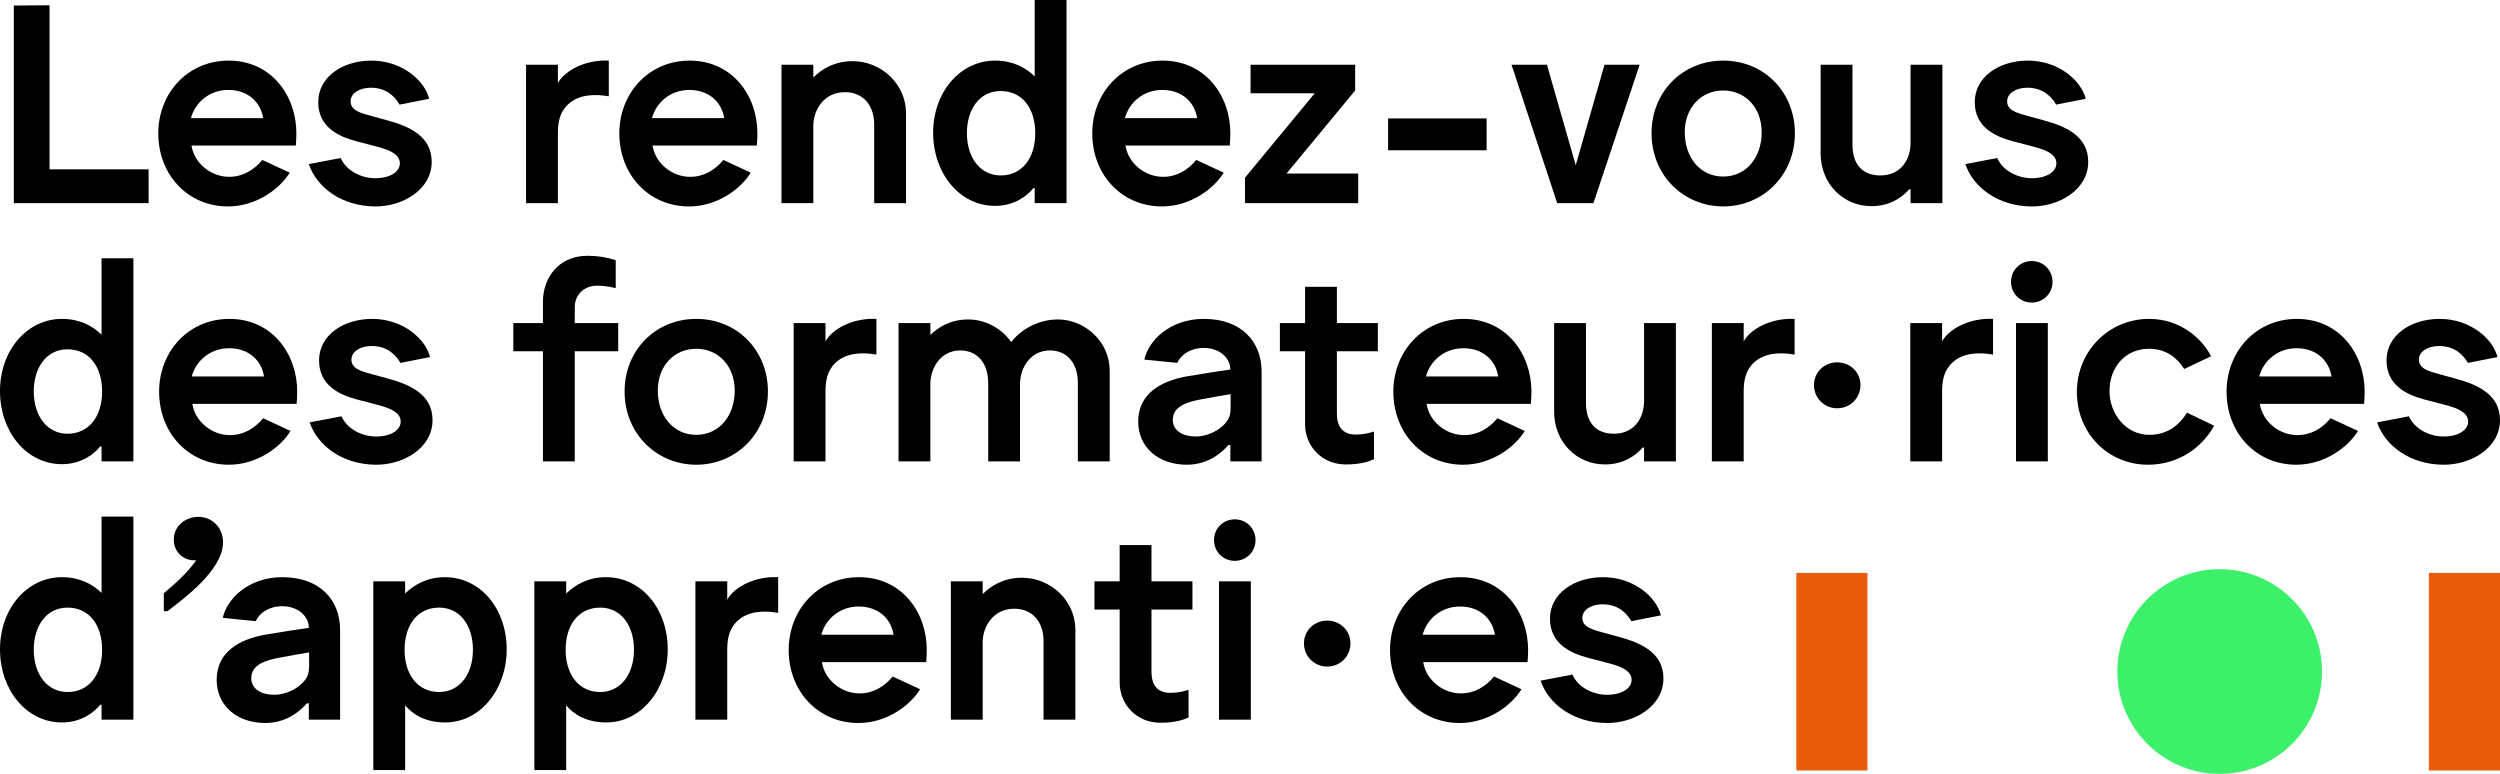
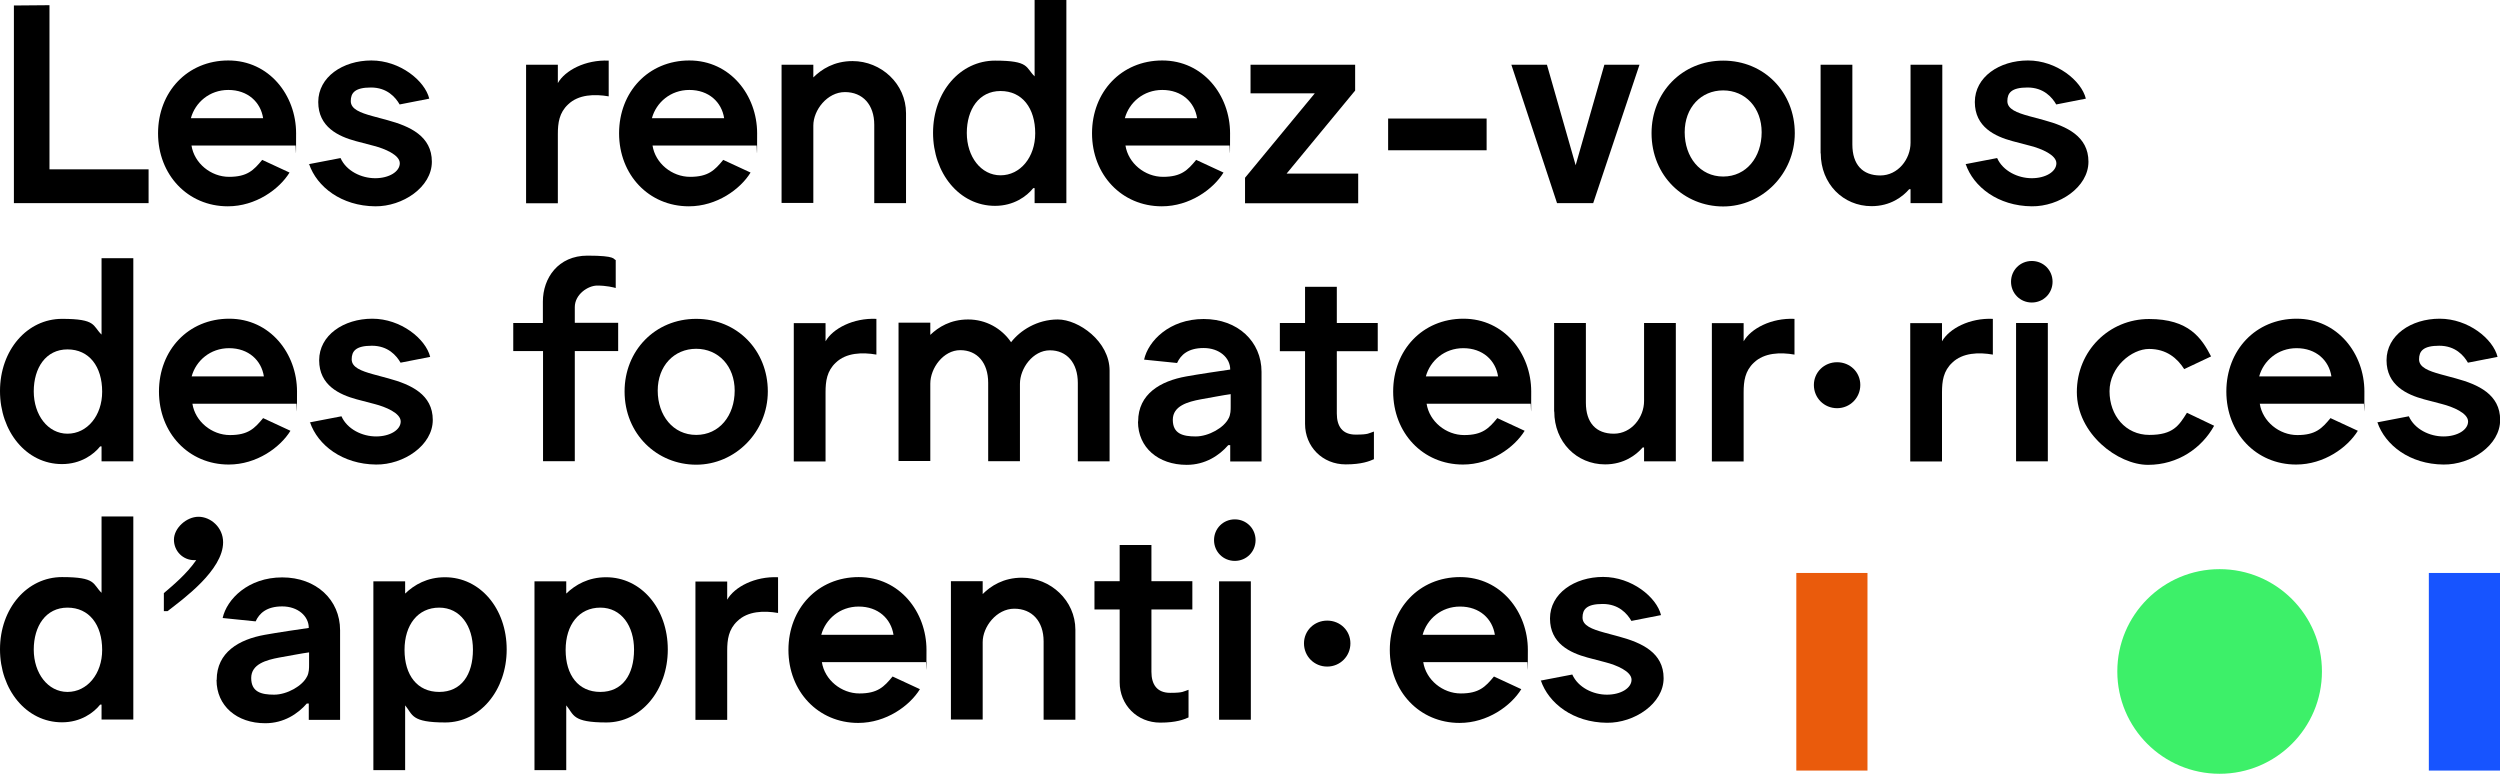
- <svg xmlns="http://www.w3.org/2000/svg" id="Calque_2" data-name="Calque 2" viewBox="0 0 1637.069 506.751">
-   <g id="Calque_1-2" data-name="Calque 1">
+ <svg xmlns="http://www.w3.org/2000/svg" id="Calque_2" version="1.1" viewBox="0 0 1637.1 506.8">
+   <defs>
+     <style>
+       .st0 {
+         fill: #ea5b0c;
+       }
+ 
+       .st1 {
+         fill: #1754ff;
+       }
+ 
+       .st2 {
+         fill: #3df069;
+       }
+     </style>
+   </defs>
+   <g id="Calque_1-2">
    <g>
      <g>
-         <path d="M32.436,3.443v107.456h64.872v22.108H9.061V3.624l23.376-.181Z" />
-         <path d="M193.714,95.315h-68.316c1.812,11.597,12.685,20.477,24.644,20.477,8.879,0,16.128-4.349,21.745-11.053l17.94,8.335c-6.705,10.873-22.107,22.108-40.409,22.108-26.275,0-45.665-20.658-45.665-47.839,0-26.275,19.208-47.658,46.027-47.658,27.906,0,44.396,22.832,44.396,47.658,0,2.175-.181,5.799-.363,7.973ZM149.499,58.893c-12.322,0-21.745,8.154-24.463,18.483h47.295c-1.631-10.51-9.966-18.483-22.832-18.483Z" />
-         <path d="M202.23,107.457l20.839-3.987c3.806,8.517,13.591,13.228,22.651,13.228,9.966,0,16.127-4.349,16.127-9.785,0-7.067-9.966-9.604-17.034-11.416l-11.779-3.081c-11.416-3.081-24.644-9.242-24.644-25.55,0-16.671,16.127-27.181,34.792-27.181,20.296,0,34.974,13.228,37.873,25.007l-19.389,3.805c-2.719-4.711-8.155-11.053-18.846-11.053-7.429,0-13.228,3.624-13.228,8.879,0,5.98,6.161,7.611,14.134,9.785l9.967,2.719c14.678,3.986,28.993,10.51,28.993,27.181,0,18.303-19.208,29.356-37.148,29.175-22.107-.182-38.235-12.685-43.309-27.725Z" />
-         <path d="M365.32,42.403v11.96c4.712-8.336,18.121-15.403,33.342-14.678v23.376c-9.242-1.631-19.752-1.269-26.638,5.255-5.799,5.436-6.705,12.141-6.705,19.389v45.302h-20.839V42.403h20.839Z" />
-         <path d="M495.613,95.315h-68.316c1.812,11.597,12.685,20.477,24.644,20.477,8.879,0,16.128-4.349,21.745-11.053l17.94,8.335c-6.705,10.873-22.107,22.108-40.409,22.108-26.275,0-45.665-20.658-45.665-47.839,0-26.275,19.208-47.658,46.027-47.658,27.906,0,44.396,22.832,44.396,47.658,0,2.175-.181,5.799-.363,7.973ZM451.398,58.893c-12.322,0-21.745,8.154-24.463,18.483h47.295c-1.631-10.51-9.966-18.483-22.832-18.483Z" />
-         <path d="M532.581,42.403v8.336c5.255-5.255,13.591-10.691,25.732-10.691,18.665,0,34.973,14.859,34.973,34.067v58.893h-20.839v-51.282c0-13.228-7.611-21.383-19.208-21.383-13.771,0-20.658,11.778-20.658,21.926v50.738h-20.839V42.403h20.839Z" />
-         <path d="M611.048,86.98c0-27,17.94-47.295,40.591-47.295,11.597,0,19.933,4.53,25.913,10.329V0h20.839v133.007h-20.839v-9.785h-.906c-4.168,5.255-12.684,11.597-25.007,11.597-23.376,0-40.591-21.383-40.591-47.839ZM677.914,87.343c0-16.49-8.517-27.725-22.651-27.725-13.953,0-22.107,12.141-22.107,27.544,0,16.671,9.242,27.725,22.107,27.725,14.315,0,22.651-11.778,22.651-27.543Z" />
-         <path d="M805.304,95.315h-68.316c1.812,11.597,12.684,20.477,24.645,20.477,8.879,0,16.127-4.349,21.745-11.053l17.94,8.335c-6.705,10.873-22.108,22.108-40.41,22.108-26.275,0-45.664-20.658-45.664-47.839,0-26.275,19.208-47.658,46.026-47.658,27.907,0,44.397,22.832,44.397,47.658,0,2.175-.182,5.799-.363,7.973ZM761.09,58.893c-12.322,0-21.746,8.154-24.463,18.483h47.295c-1.631-10.51-9.966-18.483-22.832-18.483Z" />
-         <path d="M860.939,61.067h-42.04v-18.665h68.497v16.852l-44.939,54.363h46.933v19.389h-74.115v-16.671l45.664-55.269Z" />
-         <path d="M973.472,77.557v20.839h-64.51v-20.839h64.51Z" />
-         <path d="M1012.978,42.403l18.846,65.778,18.846-65.778h23.013l-30.261,90.604h-23.738l-29.899-90.604h23.195Z" />
-         <path d="M1081.476,87.161c0-26.638,19.933-47.476,46.933-47.476,27,0,46.933,20.839,46.933,47.476,0,28.087-21.383,48.02-46.933,48.02s-46.933-19.933-46.933-48.02ZM1153.597,86.618c0-16.127-10.692-27.362-25.188-27.362s-25.188,11.235-25.188,27.362c0,16.309,9.967,28.993,25.188,28.993s25.188-12.684,25.188-28.993Z" />
-         <path d="M1192.194,100.389v-57.987h20.839v52.188c0,13.228,6.705,20.295,18.302,20.295,13.591,0,19.752-10.691,19.752-21.383v-51.101h20.839v90.604h-20.839v-9.06h-.907c-4.168,4.893-12.322,11.053-24.644,11.053-18.665,0-33.343-14.677-33.343-34.611Z" />
-         <path d="M1286.967,107.457l20.839-3.987c3.805,8.517,13.59,13.228,22.65,13.228,9.967,0,16.128-4.349,16.128-9.785,0-7.067-9.967-9.604-17.034-11.416l-11.779-3.081c-11.416-3.081-24.644-9.242-24.644-25.55,0-16.671,16.127-27.181,34.792-27.181,20.295,0,34.973,13.228,37.873,25.007l-19.39,3.805c-2.718-4.711-8.154-11.053-18.846-11.053-7.43,0-13.228,3.624-13.228,8.879,0,5.98,6.161,7.611,14.134,9.785l9.966,2.719c14.678,3.986,28.994,10.51,28.994,27.181,0,18.303-19.209,29.356-37.148,29.175-22.108-.182-38.236-12.685-43.309-27.725Z" />
-         <path d="M0,256.112c0-27,17.94-47.295,40.591-47.295,11.597,0,19.933,4.53,25.913,10.329v-50.013h20.839v133.007h-20.839v-9.785h-.906c-4.168,5.255-12.684,11.597-25.007,11.597-23.376,0-40.591-21.383-40.591-47.839ZM66.866,256.475c0-16.49-8.517-27.725-22.651-27.725-13.953,0-22.107,12.141-22.107,27.544,0,16.671,9.241,27.725,22.107,27.725,14.315,0,22.651-11.779,22.651-27.544Z" />
-         <path d="M194.256,264.449h-68.316c1.812,11.597,12.685,20.476,24.644,20.476,8.879,0,16.128-4.349,21.745-11.054l17.94,8.336c-6.705,10.872-22.107,22.107-40.409,22.107-26.275,0-45.665-20.658-45.665-47.838,0-26.275,19.208-47.658,46.027-47.658,27.906,0,44.396,22.832,44.396,47.658,0,2.174-.181,5.798-.363,7.973ZM150.041,228.026c-12.322,0-21.745,8.154-24.463,18.483h47.295c-1.631-10.51-9.966-18.483-22.832-18.483Z" />
-         <path d="M202.772,276.59l20.839-3.987c3.806,8.517,13.59,13.229,22.651,13.229,9.966,0,16.127-4.349,16.127-9.785,0-7.068-9.966-9.605-17.034-11.417l-11.779-3.08c-11.416-3.081-24.644-9.242-24.644-25.551,0-16.671,16.127-27.181,34.792-27.181,20.296,0,34.974,13.228,37.873,25.007l-19.389,3.805c-2.719-4.711-8.155-11.053-18.846-11.053-7.429,0-13.228,3.624-13.228,8.879,0,5.98,6.161,7.611,14.134,9.785l9.967,2.719c14.678,3.986,28.993,10.51,28.993,27.181,0,18.302-19.208,29.356-37.148,29.174-22.107-.18-38.235-12.684-43.309-27.724Z" />
-         <path d="M336.144,230.019v-18.483h19.39v-13.953c0-15.403,9.966-30.081,29.174-30.081,10.148,0,16.671,2.356,18.484,2.9v18.302c-1.45-.363-5.98-1.631-12.141-1.631-8.517,0-14.678,5.799-14.678,14.134v10.329h28.449v18.483h-28.449v72.121h-20.839v-72.121h-19.39Z" />
-         <path d="M408.992,256.294c0-26.637,19.933-47.476,46.933-47.476,27,0,46.933,20.839,46.933,47.476,0,28.087-21.383,48.02-46.933,48.02-25.551,0-46.933-19.933-46.933-48.02ZM481.113,255.75c0-16.128-10.691-27.362-25.188-27.362-14.497,0-25.188,11.234-25.188,27.362,0,16.308,9.966,28.994,25.188,28.994,15.221,0,25.188-12.685,25.188-28.994Z" />
-         <path d="M540.55,211.536v11.96c4.712-8.336,18.121-15.403,33.342-14.678v23.376c-9.242-1.631-19.752-1.269-26.638,5.255-5.799,5.436-6.705,12.141-6.705,19.389v45.302h-20.839v-90.604h20.839Z" />
-         <path d="M609.23,211.536v7.792c5.255-5.074,13.228-10.147,24.826-10.147,11.054,0,21.926,5.799,28.087,14.859,5.799-7.611,17.034-14.859,30.624-14.859,17.397,0,33.887,14.315,33.887,33.523v59.437h-20.839v-51.282c0-13.228-7.248-21.383-18.302-21.383-13.047,0-19.571,11.779-19.571,21.926v50.738h-20.839v-51.282c0-13.228-7.248-21.383-18.302-21.383-13.047,0-19.571,11.779-19.571,21.926v50.738h-20.839v-90.604h20.839Z" />
-         <path d="M745.321,276.046c0-18.122,14.677-26.457,31.53-29.537,7.067-1.269,23.738-3.806,28.812-4.53,0-7.792-7.248-14.135-17.397-14.135-8.879,0-15.04,4.531-17.396,9.785l-21.564-2.175c2.719-12.322,16.671-26.637,38.96-26.637,24.463,0,37.873,14.678,37.873,34.611v58.712h-20.476v-10.691h-1.269c-5.799,6.705-15.041,12.865-27.182,12.865-18.664,0-31.892-11.416-31.892-28.268ZM804.575,273.871c1.269-2.718,1.269-5.255,1.269-7.973v-7.792c-5.073.725-11.597,1.994-19.571,3.444-8.517,1.631-18.302,4.348-18.302,13.409,0,7.067,6.524,10.872,15.041,10.872,9.06,0,18.664-5.799,21.563-11.96Z" />
-         <path d="M854.593,277.677v-47.658h-16.49v-18.483h16.49v-23.738h20.839v23.738h26.819v18.483h-26.819v40.772c0,8.336,3.624,13.772,12.321,13.772,5.074,0,8.517-.907,11.96-1.994v18.121c-2.899,1.269-7.973,3.444-18.484,3.444-15.221,0-26.637-11.597-26.637-26.457Z" />
-         <path d="M1002.46,264.449h-68.316c1.812,11.597,12.684,20.476,24.645,20.476,8.879,0,16.127-4.349,21.745-11.054l17.94,8.336c-6.705,10.872-22.108,22.107-40.41,22.107-26.275,0-45.664-20.658-45.664-47.838,0-26.275,19.208-47.658,46.026-47.658,27.907,0,44.397,22.832,44.397,47.658,0,2.174-.182,5.798-.363,7.973ZM958.246,228.026c-12.322,0-21.746,8.154-24.463,18.483h47.295c-1.631-10.51-9.966-18.483-22.832-18.483Z" />
-         <path d="M1017.684,269.522v-57.986h20.839v52.188c0,13.228,6.705,20.296,18.302,20.296,13.591,0,19.752-10.692,19.752-21.383v-51.101h20.839v90.604h-20.839v-9.06h-.907c-4.168,4.893-12.322,11.054-24.644,11.054-18.665,0-33.343-14.678-33.343-34.612Z" />
-         <path d="M1141.813,211.536v11.96c4.711-8.336,18.121-15.403,33.342-14.678v23.376c-9.242-1.631-19.752-1.269-26.637,5.255-5.799,5.436-6.705,12.141-6.705,19.389v45.302h-20.839v-90.604h20.839Z" />
-         <path d="M1187.841,252.126c0-8.335,6.705-14.859,15.221-14.859s15.221,6.524,15.221,14.859c0,8.517-6.705,15.221-15.221,15.221s-15.221-6.705-15.221-15.221Z" />
-         <path d="M1271.742,211.536v11.96c4.711-8.336,18.121-15.403,33.342-14.678v23.376c-9.242-1.631-19.752-1.269-26.637,5.255-5.799,5.436-6.705,12.141-6.705,19.389v45.302h-20.839v-90.604h20.839Z" />
-         <path d="M1316.864,184.535c0-7.611,5.98-13.59,13.591-13.59,7.61,0,13.591,5.98,13.591,13.59s-5.981,13.591-13.591,13.591c-7.611,0-13.591-5.98-13.591-13.591ZM1340.965,211.536v90.604h-20.839v-90.604h20.839Z" />
-         <path d="M1359.992,256.657c0-27,21.201-47.839,47.295-47.839,20.114,0,34.43,12.503,40.591,24.463l-17.578,8.335c-4.53-7.067-11.596-13.228-23.013-13.228-15.403,0-25.912,11.779-25.912,27.724,0,14.678,10.509,28.632,26.094,28.632,11.597,0,19.389-6.161,24.645-14.497l17.758,8.517c-7.972,14.497-23.557,25.55-43.309,25.55-25.912,0-46.57-20.295-46.57-47.657Z" />
-         <path d="M1548.086,264.449h-68.316c1.812,11.597,12.684,20.476,24.645,20.476,8.879,0,16.127-4.349,21.745-11.054l17.94,8.336c-6.705,10.872-22.108,22.107-40.41,22.107-26.275,0-45.664-20.658-45.664-47.838,0-26.275,19.208-47.658,46.026-47.658,27.907,0,44.397,22.832,44.397,47.658,0,2.174-.182,5.798-.363,7.973ZM1503.872,228.026c-12.322,0-21.746,8.154-24.463,18.483h47.295c-1.631-10.51-9.966-18.483-22.832-18.483Z" />
-         <path d="M1556.604,276.59l20.839-3.987c3.805,8.517,13.59,13.229,22.65,13.229,9.967,0,16.128-4.349,16.128-9.785,0-7.068-9.967-9.605-17.034-11.417l-11.779-3.08c-11.416-3.081-24.644-9.242-24.644-25.551,0-16.671,16.127-27.181,34.792-27.181,20.295,0,34.973,13.228,37.873,25.007l-19.39,3.805c-2.718-4.711-8.154-11.053-18.846-11.053-7.43,0-13.228,3.624-13.228,8.879,0,5.98,6.161,7.611,14.134,9.785l9.966,2.719c14.678,3.986,28.994,10.51,28.994,27.181,0,18.302-19.209,29.356-37.148,29.174-22.108-.18-38.236-12.684-43.309-27.724Z" />
-         <path d="M0,425.245c0-26.999,17.94-47.295,40.591-47.295,11.597,0,19.933,4.53,25.913,10.329v-50.013h20.839v133.007h-20.839v-9.785h-.906c-4.168,5.255-12.684,11.597-25.007,11.597-23.376,0-40.591-21.383-40.591-47.839ZM66.866,425.608c0-16.49-8.517-27.725-22.651-27.725-13.953,0-22.107,12.141-22.107,27.544,0,16.671,9.241,27.725,22.107,27.725,14.315,0,22.651-11.779,22.651-27.544Z" />
-         <path d="M146.054,355.117c0,18.302-26.275,37.329-36.423,45.121h-2.356v-11.778c6.161-5.256,14.859-12.504,21.202-21.564h-1.45c-7.249,0-13.228-5.798-13.228-13.409,0-9.604,8.154-15.04,16.127-15.04,8.879,0,16.127,6.885,16.127,16.67Z" />
-         <path d="M141.887,445.178c0-18.122,14.678-26.457,31.53-29.537,7.067-1.269,23.738-3.806,28.812-4.53,0-7.793-7.248-14.134-17.396-14.134-8.879,0-15.04,4.53-17.396,9.785l-21.564-2.175c2.718-12.322,16.671-26.637,38.96-26.637,24.463,0,37.873,14.678,37.873,34.611v58.712h-20.477v-10.691h-1.269c-5.798,6.705-15.04,12.865-27.181,12.865-18.665,0-31.893-11.416-31.893-28.268ZM201.142,443.003c1.269-2.718,1.269-5.255,1.269-7.973v-7.792c-5.074.725-11.597,1.994-19.571,3.444-8.517,1.631-18.302,4.348-18.302,13.409,0,7.067,6.523,10.872,15.04,10.872,9.06,0,18.664-5.799,21.564-11.96Z" />
-         <path d="M265.293,380.668v7.973c5.98-5.798,14.497-10.691,26.094-10.691,23.013,0,40.409,20.476,40.409,47.295,0,26.457-17.577,47.839-40.228,47.839-12.684,0-21.202-5.074-26.275-11.235v42.403h-20.839v-123.585h20.839ZM309.689,425.426c0-15.403-8.155-27.544-22.108-27.544-14.134,0-22.651,11.235-22.651,27.725,0,15.765,8.336,27.544,22.651,27.544,12.866,0,22.108-11.054,22.108-27.725Z" />
-         <path d="M370.756,380.668v7.973c5.98-5.798,14.497-10.691,26.094-10.691,23.013,0,40.409,20.476,40.409,47.295,0,26.457-17.577,47.839-40.228,47.839-12.684,0-21.201-5.074-26.275-11.235v42.403h-20.839v-123.585h20.839ZM415.153,425.426c0-15.403-8.155-27.544-22.108-27.544-14.134,0-22.651,11.235-22.651,27.725,0,15.765,8.336,27.544,22.651,27.544,12.866,0,22.108-11.054,22.108-27.725Z" />
-         <path d="M476.22,380.668v11.96c4.712-8.335,18.121-15.403,33.342-14.678v23.376c-9.242-1.632-19.752-1.269-26.638,5.255-5.799,5.436-6.705,12.141-6.705,19.389v45.302h-20.839v-90.605h20.839Z" />
-         <path d="M606.513,433.581h-68.316c1.812,11.597,12.685,20.476,24.644,20.476,8.879,0,16.128-4.349,21.745-11.054l17.94,8.336c-6.705,10.872-22.107,22.107-40.409,22.107-26.275,0-45.665-20.658-45.665-47.838,0-26.275,19.208-47.658,46.027-47.658,27.906,0,44.396,22.832,44.396,47.658,0,2.174-.181,5.798-.363,7.973ZM562.298,397.158c-12.322,0-21.745,8.155-24.463,18.484h47.295c-1.631-10.51-9.966-18.484-22.832-18.484Z" />
-         <path d="M643.481,380.668v8.336c5.255-5.256,13.591-10.692,25.732-10.692,18.665,0,34.974,14.859,34.974,34.067v58.893h-20.839v-51.282c0-13.228-7.611-21.383-19.209-21.383-13.771,0-20.658,11.779-20.658,21.926v50.738h-20.839v-90.605h20.839Z" />
-         <path d="M733.183,446.809v-47.658h-16.49v-18.484h16.49v-23.738h20.839v23.738h26.819v18.484h-26.819v40.772c0,8.336,3.624,13.772,12.321,13.772,5.074,0,8.517-.907,11.96-1.994v18.121c-2.899,1.269-7.973,3.444-18.484,3.444-15.221,0-26.637-11.597-26.637-26.457Z" />
-         <path d="M794.977,353.668c0-7.611,5.98-13.591,13.591-13.591,7.61,0,13.591,5.98,13.591,13.591,0,7.61-5.981,13.59-13.591,13.59-7.611,0-13.591-5.98-13.591-13.59ZM819.078,380.668v90.605h-20.839v-90.605h20.839Z" />
-         <path d="M853.87,421.259c0-8.335,6.705-14.859,15.221-14.859,8.517,0,15.221,6.524,15.221,14.859,0,8.517-6.705,15.221-15.221,15.221-8.517,0-15.221-6.705-15.221-15.221Z" />
-         <path d="M1000.287,433.581h-68.316c1.812,11.597,12.684,20.476,24.645,20.476,8.879,0,16.127-4.349,21.745-11.054l17.94,8.336c-6.705,10.872-22.108,22.107-40.41,22.107-26.275,0-45.664-20.658-45.664-47.838,0-26.275,19.208-47.658,46.026-47.658,27.907,0,44.397,22.832,44.397,47.658,0,2.174-.182,5.798-.363,7.973ZM956.073,397.158c-12.322,0-21.746,8.155-24.463,18.484h47.295c-1.631-10.51-9.967-18.484-22.832-18.484Z" />
-         <path d="M1008.805,445.722l20.839-3.987c3.805,8.517,13.59,13.229,22.65,13.229,9.967,0,16.128-4.349,16.128-9.785,0-7.068-9.967-9.605-17.034-11.417l-11.779-3.08c-11.416-3.081-24.644-9.242-24.644-25.551,0-16.67,16.127-27.181,34.792-27.181,20.295,0,34.973,13.228,37.873,25.007l-19.39,3.806c-2.718-4.712-8.154-11.054-18.846-11.054-7.43,0-13.228,3.624-13.228,8.879,0,5.98,6.161,7.611,14.134,9.785l9.966,2.719c14.678,3.986,28.994,10.51,28.994,27.181,0,18.302-19.209,29.356-37.148,29.174-22.108-.18-38.236-12.684-43.309-27.724Z" />
+         <path d="M32.4,3.4v107.5h64.9v22.1H9.1V3.6l23.4-.2h0Z" />
+         <path d="M193.7,95.3h-68.3c1.8,11.6,12.7,20.5,24.6,20.5s16.1-4.3,21.7-11.1l17.9,8.3c-6.7,10.9-22.1,22.1-40.4,22.1-26.3,0-45.7-20.7-45.7-47.8s19.2-47.7,46-47.7,44.4,22.8,44.4,47.7-.2,5.8-.4,8h.2ZM149.5,58.9c-12.3,0-21.7,8.2-24.5,18.5h47.3c-1.6-10.5-10-18.5-22.8-18.5Z" />
+         <path d="M202.2,107.5l20.8-4c3.8,8.5,13.6,13.2,22.7,13.2s16.1-4.3,16.1-9.8-10-9.6-17-11.4l-11.8-3.1c-11.4-3.1-24.6-9.2-24.6-25.6s16.1-27.2,34.8-27.2,35,13.2,37.9,25l-19.4,3.8c-2.7-4.7-8.2-11.1-18.8-11.1s-13.2,3.6-13.2,8.9,6.2,7.6,14.1,9.8l10,2.7c14.7,4,29,10.5,29,27.2s-19.2,29.4-37.1,29.2c-22.1-.2-38.2-12.7-43.3-27.7h-.2,0Z" />
+         <path d="M365.3,42.4v12c4.7-8.3,18.1-15.4,33.3-14.7v23.4c-9.2-1.6-19.8-1.3-26.6,5.3-5.8,5.4-6.7,12.1-6.7,19.4v45.3h-20.8V42.4h20.8Z" />
+         <path d="M495.6,95.3h-68.3c1.8,11.6,12.7,20.5,24.6,20.5s16.1-4.3,21.7-11.1l17.9,8.3c-6.7,10.9-22.1,22.1-40.4,22.1-26.3,0-45.7-20.7-45.7-47.8s19.2-47.7,46-47.7,44.4,22.8,44.4,47.7-.2,5.8-.4,8h.2ZM451.4,58.9c-12.3,0-21.7,8.2-24.5,18.5h47.3c-1.6-10.5-10-18.5-22.8-18.5Z" />
+         <path d="M532.6,42.4v8.3c5.3-5.3,13.6-10.7,25.7-10.7,18.7,0,35,14.9,35,34.1v58.9h-20.8v-51.3c0-13.2-7.6-21.4-19.2-21.4s-20.7,11.8-20.7,21.9v50.7h-20.8V42.4h20.8Z" />
+         <path d="M611,87c0-27,17.9-47.3,40.6-47.3s19.9,4.5,25.9,10.3V0h20.8v133h-20.8v-9.8h-.9c-4.2,5.3-12.7,11.6-25,11.6-23.4,0-40.6-21.4-40.6-47.8h0ZM677.9,87.3c0-16.5-8.5-27.7-22.7-27.7s-22.1,12.1-22.1,27.5,9.2,27.7,22.1,27.7,22.7-11.8,22.7-27.5Z" />
+         <path d="M805.3,95.3h-68.3c1.8,11.6,12.7,20.5,24.6,20.5s16.1-4.3,21.7-11.1l17.9,8.3c-6.7,10.9-22.1,22.1-40.4,22.1-26.3,0-45.7-20.7-45.7-47.8s19.2-47.7,46-47.7,44.4,22.8,44.4,47.7-.2,5.8-.4,8h.2ZM761.1,58.9c-12.3,0-21.7,8.2-24.5,18.5h47.3c-1.6-10.5-10-18.5-22.8-18.5Z" />
+         <path d="M860.9,61.1h-42v-18.7h68.5v16.9l-44.9,54.4h46.9v19.4h-74.1v-16.7l45.7-55.3h-.1Z" />
+         <path d="M973.5,77.6v20.8h-64.5v-20.8s64.5,0,64.5,0Z" />
+         <path d="M1013,42.4l18.8,65.8,18.8-65.8h23l-30.3,90.6h-23.7l-29.9-90.6h23.3Z" />
+         <path d="M1081.5,87.2c0-26.6,19.9-47.5,46.9-47.5s46.9,20.8,46.9,47.5-21.4,48-46.9,48-46.9-19.9-46.9-48ZM1153.6,86.6c0-16.1-10.7-27.4-25.2-27.4s-25.2,11.2-25.2,27.4,10,29,25.2,29,25.2-12.7,25.2-29Z" />
+         <path d="M1192.2,100.4v-58h20.8v52.2c0,13.2,6.7,20.3,18.3,20.3s19.8-10.7,19.8-21.4v-51.1h20.8v90.6h-20.8v-9.1h-.9c-4.2,4.9-12.3,11.1-24.6,11.1-18.7,0-33.3-14.7-33.3-34.6h-.1Z" />
+         <path d="M1287,107.5l20.8-4c3.8,8.5,13.6,13.2,22.7,13.2s16.1-4.3,16.1-9.8-10-9.6-17-11.4l-11.8-3.1c-11.4-3.1-24.6-9.2-24.6-25.6s16.1-27.2,34.8-27.2,35,13.2,37.9,25l-19.4,3.8c-2.7-4.7-8.2-11.1-18.8-11.1s-13.2,3.6-13.2,8.9,6.2,7.6,14.1,9.8l10,2.7c14.7,4,29,10.5,29,27.2s-19.2,29.4-37.1,29.2c-22.1-.2-38.2-12.7-43.3-27.7h-.2Z" />
+         <path d="M0,256.1c0-27,17.9-47.3,40.6-47.3s19.9,4.5,25.9,10.3v-50h20.8v133h-20.8v-9.8h-.9c-4.2,5.3-12.7,11.6-25,11.6-23.4,0-40.6-21.4-40.6-47.8h0ZM66.9,256.5c0-16.5-8.5-27.7-22.7-27.7s-22.1,12.1-22.1,27.5,9.2,27.7,22.1,27.7,22.7-11.8,22.7-27.5h0Z" />
+         <path d="M194.3,264.4h-68.3c1.8,11.6,12.7,20.5,24.6,20.5s16.1-4.3,21.7-11.1l17.9,8.3c-6.7,10.9-22.1,22.1-40.4,22.1-26.3,0-45.7-20.7-45.7-47.8s19.2-47.7,46-47.7,44.4,22.8,44.4,47.7-.2,5.8-.4,8h.2ZM150,228c-12.3,0-21.7,8.2-24.5,18.5h47.3c-1.6-10.5-10-18.5-22.8-18.5Z" />
+         <path d="M202.8,276.6l20.8-4c3.8,8.5,13.6,13.2,22.7,13.2s16.1-4.3,16.1-9.8-10-9.6-17-11.4l-11.8-3.1c-11.4-3.1-24.6-9.2-24.6-25.6s16.1-27.2,34.8-27.2,35,13.2,37.9,25l-19.4,3.8c-2.7-4.7-8.2-11.1-18.8-11.1s-13.2,3.6-13.2,8.9,6.2,7.6,14.1,9.8l10,2.7c14.7,4,29,10.5,29,27.2s-19.2,29.4-37.1,29.2c-22.1-.2-38.2-12.7-43.3-27.7h-.2,0Z" />
+         <path d="M336.1,230v-18.5h19.4v-14c0-15.4,10-30.1,29.2-30.1s16.7,2.4,18.5,2.9v18.3c-1.4-.4-6-1.6-12.1-1.6s-14.7,5.8-14.7,14.1v10.3h28.4v18.5h-28.4v72.1h-20.8v-72.1h-19.5Z" />
+         <path d="M409,256.3c0-26.6,19.9-47.5,46.9-47.5s46.9,20.8,46.9,47.5-21.4,48-46.9,48-46.9-19.9-46.9-48h0ZM481.1,255.8c0-16.1-10.7-27.4-25.2-27.4s-25.2,11.2-25.2,27.4,10,29,25.2,29,25.2-12.7,25.2-29h0Z" />
+         <path d="M540.6,211.5v12c4.7-8.3,18.1-15.4,33.3-14.7v23.4c-9.2-1.6-19.8-1.3-26.6,5.3-5.8,5.4-6.7,12.1-6.7,19.4v45.3h-20.8v-90.6h20.8Z" />
+         <path d="M609.2,211.5v7.8c5.3-5.1,13.2-10.1,24.8-10.1s21.9,5.8,28.1,14.9c5.8-7.6,17-14.9,30.6-14.9s33.9,14.3,33.9,33.5v59.4h-20.8v-51.3c0-13.2-7.2-21.4-18.3-21.4s-19.6,11.8-19.6,21.9v50.7h-20.8v-51.3c0-13.2-7.2-21.4-18.3-21.4s-19.6,11.8-19.6,21.9v50.7h-20.8v-90.6h20.8v.2h0Z" />
+         <path d="M745.3,276c0-18.1,14.7-26.5,31.5-29.5,7.1-1.3,23.7-3.8,28.8-4.5,0-7.8-7.2-14.1-17.4-14.1s-15,4.5-17.4,9.8l-21.6-2.2c2.7-12.3,16.7-26.6,39-26.6s37.9,14.7,37.9,34.6v58.7h-20.5v-10.7h-1.3c-5.8,6.7-15,12.9-27.2,12.9-18.7,0-31.9-11.4-31.9-28.3h.1ZM804.6,273.9c1.3-2.7,1.3-5.3,1.3-8v-7.8c-5.1.7-11.6,2-19.6,3.4-8.5,1.6-18.3,4.3-18.3,13.4s6.5,10.9,15,10.9,18.7-5.8,21.6-12h0Z" />
+         <path d="M854.6,277.7v-47.7h-16.5v-18.5h16.5v-23.7h20.8v23.7h26.8v18.5h-26.8v40.8c0,8.3,3.6,13.8,12.3,13.8s8.5-.9,12-2v18.1c-2.9,1.3-8,3.4-18.5,3.4-15.2,0-26.6-11.6-26.6-26.5h0Z" />
+         <path d="M1002.5,264.4h-68.3c1.8,11.6,12.7,20.5,24.6,20.5s16.1-4.3,21.7-11.1l17.9,8.3c-6.7,10.9-22.1,22.1-40.4,22.1-26.3,0-45.7-20.7-45.7-47.8s19.2-47.7,46-47.7,44.4,22.8,44.4,47.7-.2,5.8-.4,8h.2ZM958.2,228c-12.3,0-21.7,8.2-24.5,18.5h47.3c-1.6-10.5-10-18.5-22.8-18.5Z" />
+         <path d="M1017.7,269.5v-58h20.8v52.2c0,13.2,6.7,20.3,18.3,20.3s19.8-10.7,19.8-21.4v-51.1h20.8v90.6h-20.8v-9.1h-.9c-4.2,4.9-12.3,11.1-24.6,11.1-18.7,0-33.3-14.7-33.3-34.6h-.1Z" />
+         <path d="M1141.8,211.5v12c4.7-8.3,18.1-15.4,33.3-14.7v23.4c-9.2-1.6-19.8-1.3-26.6,5.3-5.8,5.4-6.7,12.1-6.7,19.4v45.3h-20.8v-90.6h20.8,0Z" />
+         <path d="M1187.8,252.1c0-8.3,6.7-14.9,15.2-14.9s15.2,6.5,15.2,14.9-6.7,15.2-15.2,15.2-15.2-6.7-15.2-15.2h0Z" />
+         <path d="M1271.7,211.5v12c4.7-8.3,18.1-15.4,33.3-14.7v23.4c-9.2-1.6-19.8-1.3-26.6,5.3-5.8,5.4-6.7,12.1-6.7,19.4v45.3h-20.8v-90.6h20.8,0Z" />
+         <path d="M1316.9,184.5c0-7.6,6-13.6,13.6-13.6s13.6,6,13.6,13.6-6,13.6-13.6,13.6-13.6-6-13.6-13.6ZM1341,211.5v90.6h-20.8v-90.6h20.8Z" />
+         <path d="M1360,256.7c0-27,21.2-47.8,47.3-47.8s34.4,12.5,40.6,24.5l-17.6,8.3c-4.5-7.1-11.6-13.2-23-13.2s-25.9,11.8-25.9,27.7,10.5,28.6,26.1,28.6,19.4-6.2,24.6-14.5l17.8,8.5c-8,14.5-23.6,25.6-43.3,25.6s-46.6-20.3-46.6-47.7h0Z" />
+         <path d="M1548.1,264.4h-68.3c1.8,11.6,12.7,20.5,24.6,20.5s16.1-4.3,21.7-11.1l17.9,8.3c-6.7,10.9-22.1,22.1-40.4,22.1-26.3,0-45.7-20.7-45.7-47.8s19.2-47.7,46-47.7,44.4,22.8,44.4,47.7-.2,5.8-.4,8h.2ZM1503.9,228c-12.3,0-21.7,8.2-24.5,18.5h47.3c-1.6-10.5-10-18.5-22.8-18.5Z" />
+         <path d="M1556.6,276.6l20.8-4c3.8,8.5,13.6,13.2,22.7,13.2s16.1-4.3,16.1-9.8-10-9.6-17-11.4l-11.8-3.1c-11.4-3.1-24.6-9.2-24.6-25.6s16.1-27.2,34.8-27.2,35,13.2,37.9,25l-19.4,3.8c-2.7-4.7-8.2-11.1-18.8-11.1s-13.2,3.6-13.2,8.9,6.2,7.6,14.1,9.8l10,2.7c14.7,4,29,10.5,29,27.2s-19.2,29.4-37.1,29.2c-22.1-.2-38.2-12.7-43.3-27.7h-.2Z" />
+         <path d="M0,425.2c0-27,17.9-47.3,40.6-47.3s19.9,4.5,25.9,10.3v-50h20.8v133h-20.8v-9.8h-.9c-4.2,5.3-12.7,11.6-25,11.6-23.4,0-40.6-21.4-40.6-47.8h0ZM66.9,425.6c0-16.5-8.5-27.7-22.7-27.7s-22.1,12.1-22.1,27.5,9.2,27.7,22.1,27.7,22.7-11.8,22.7-27.5Z" />
+         <path d="M146.1,355.1c0,18.3-26.3,37.3-36.4,45.1h-2.4v-11.8c6.2-5.3,14.9-12.5,21.2-21.6h-1.4c-7.2,0-13.2-5.8-13.2-13.4s8.2-15,16.1-15,16.1,6.9,16.1,16.7h0Z" />
+         <path d="M141.9,445.2c0-18.1,14.7-26.5,31.5-29.5,7.1-1.3,23.7-3.8,28.8-4.5,0-7.8-7.2-14.1-17.4-14.1s-15,4.5-17.4,9.8l-21.6-2.2c2.7-12.3,16.7-26.6,39-26.6s37.9,14.7,37.9,34.6v58.7h-20.5v-10.7h-1.3c-5.8,6.7-15,12.9-27.2,12.9-18.7,0-31.9-11.4-31.9-28.3h0ZM201.1,443c1.3-2.7,1.3-5.3,1.3-8v-7.8c-5.1.7-11.6,2-19.6,3.4-8.5,1.6-18.3,4.3-18.3,13.4s6.5,10.9,15,10.9,18.7-5.8,21.6-12h0Z" />
+         <path d="M265.3,380.7v8c6-5.8,14.5-10.7,26.1-10.7,23,0,40.4,20.5,40.4,47.3s-17.6,47.8-40.2,47.8-21.2-5.1-26.3-11.2v42.4h-20.8v-123.6h20.8ZM309.7,425.4c0-15.4-8.2-27.5-22.1-27.5s-22.7,11.2-22.7,27.7,8.3,27.5,22.7,27.5,22.1-11.1,22.1-27.7Z" />
+         <path d="M370.8,380.7v8c6-5.8,14.5-10.7,26.1-10.7,23,0,40.4,20.5,40.4,47.3s-17.6,47.8-40.2,47.8-21.2-5.1-26.3-11.2v42.4h-20.8v-123.6h20.8ZM415.2,425.4c0-15.4-8.2-27.5-22.1-27.5s-22.7,11.2-22.7,27.7,8.3,27.5,22.7,27.5,22.1-11.1,22.1-27.7Z" />
+         <path d="M476.2,380.7v12c4.7-8.3,18.1-15.4,33.3-14.7v23.4c-9.2-1.6-19.8-1.3-26.6,5.3-5.8,5.4-6.7,12.1-6.7,19.4v45.3h-20.8v-90.6h20.8Z" />
+         <path d="M606.5,433.6h-68.3c1.8,11.6,12.7,20.5,24.6,20.5s16.1-4.3,21.7-11.1l17.9,8.3c-6.7,10.9-22.1,22.1-40.4,22.1-26.3,0-45.7-20.7-45.7-47.8s19.2-47.7,46-47.7,44.4,22.8,44.4,47.7-.2,5.8-.4,8h.2ZM562.3,397.2c-12.3,0-21.7,8.2-24.5,18.5h47.3c-1.6-10.5-10-18.5-22.8-18.5h0Z" />
+         <path d="M643.5,380.7v8.3c5.3-5.3,13.6-10.7,25.7-10.7,18.7,0,35,14.9,35,34.1v58.9h-20.8v-51.3c0-13.2-7.6-21.4-19.2-21.4s-20.7,11.8-20.7,21.9v50.7h-20.8v-90.6h20.8Z" />
+         <path d="M733.2,446.8v-47.7h-16.5v-18.5h16.5v-23.7h20.8v23.7h26.8v18.5h-26.8v40.8c0,8.3,3.6,13.8,12.3,13.8s8.5-.9,12-2v18.1c-2.9,1.3-8,3.4-18.5,3.4-15.2,0-26.6-11.6-26.6-26.5h0Z" />
+         <path d="M795,353.7c0-7.6,6-13.6,13.6-13.6s13.6,6,13.6,13.6-6,13.6-13.6,13.6-13.6-6-13.6-13.6ZM819.1,380.7v90.6h-20.8v-90.6h20.8Z" />
+         <path d="M853.9,421.3c0-8.3,6.7-14.9,15.2-14.9s15.2,6.5,15.2,14.9-6.7,15.2-15.2,15.2-15.2-6.7-15.2-15.2Z" />
+         <path d="M1000.3,433.6h-68.3c1.8,11.6,12.7,20.5,24.6,20.5s16.1-4.3,21.7-11.1l17.9,8.3c-6.7,10.9-22.1,22.1-40.4,22.1-26.3,0-45.7-20.7-45.7-47.8s19.2-47.7,46-47.7,44.4,22.8,44.4,47.7-.2,5.8-.4,8h.2ZM956.1,397.2c-12.3,0-21.7,8.2-24.5,18.5h47.3c-1.6-10.5-10-18.5-22.8-18.5Z" />
+         <path d="M1008.8,445.7l20.8-4c3.8,8.5,13.6,13.2,22.7,13.2s16.1-4.3,16.1-9.8-10-9.6-17-11.4l-11.8-3.1c-11.4-3.1-24.6-9.2-24.6-25.6s16.1-27.2,34.8-27.2,35,13.2,37.9,25l-19.4,3.8c-2.7-4.7-8.2-11.1-18.8-11.1s-13.2,3.6-13.2,8.9,6.2,7.6,14.1,9.8l10,2.7c14.7,4,29,10.5,29,27.2s-19.2,29.4-37.1,29.2c-22.1-.2-38.2-12.7-43.3-27.7h-.2,0Z" />
      </g>
-       <rect x="1549.103" y="416.555" width="129.362" height="46.57" transform="translate(2053.624 -1173.943) rotate(90)" style="fill: #ea5b0c;" />
-       <rect x="1134.899" y="416.555" width="129.362" height="46.57" transform="translate(1639.42 -759.7391) rotate(90)" style="fill: #ea5b0c;" />
-       <circle cx="1453.513" cy="439.733" r="67.018" style="fill: #3df069;" />
+       <rect class="st1" x="1590.5" y="375.2" width="46.6" height="129.4" />
+       <rect class="st0" x="1176.3" y="375.2" width="46.6" height="129.4" />
+       <circle class="st2" cx="1453.5" cy="439.7" r="67" />
    </g>
  </g>
</svg>
